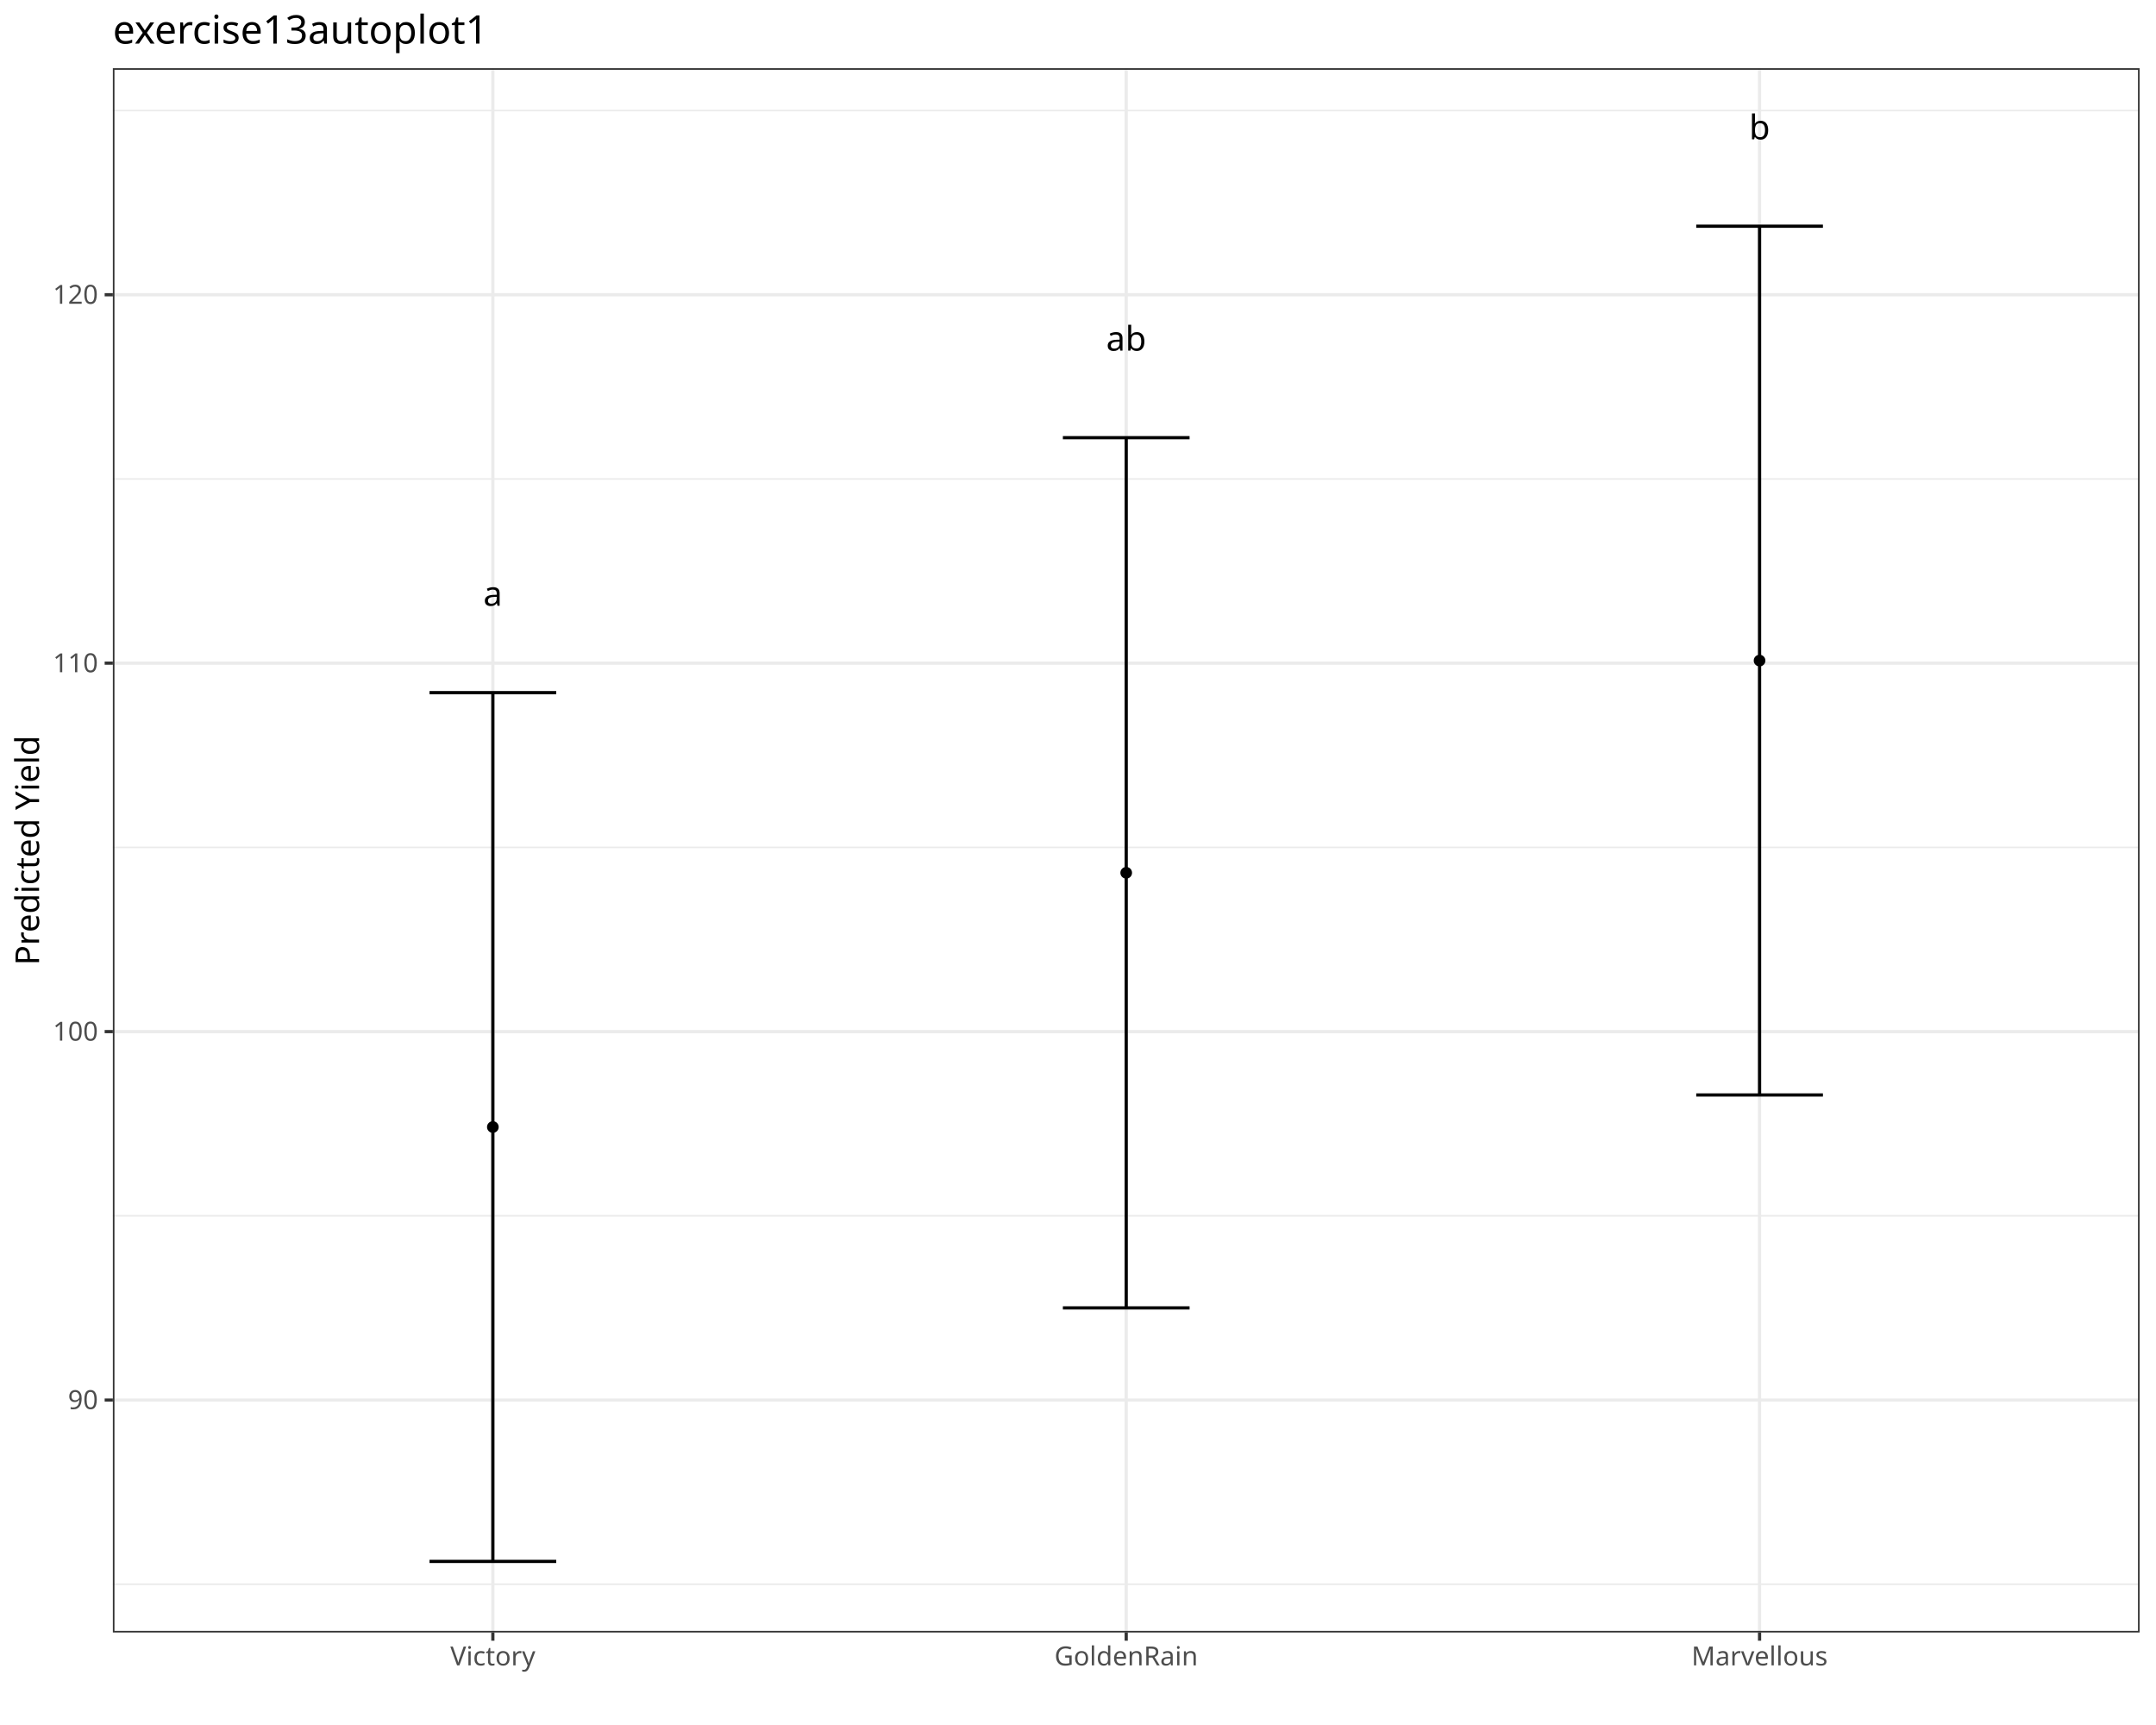
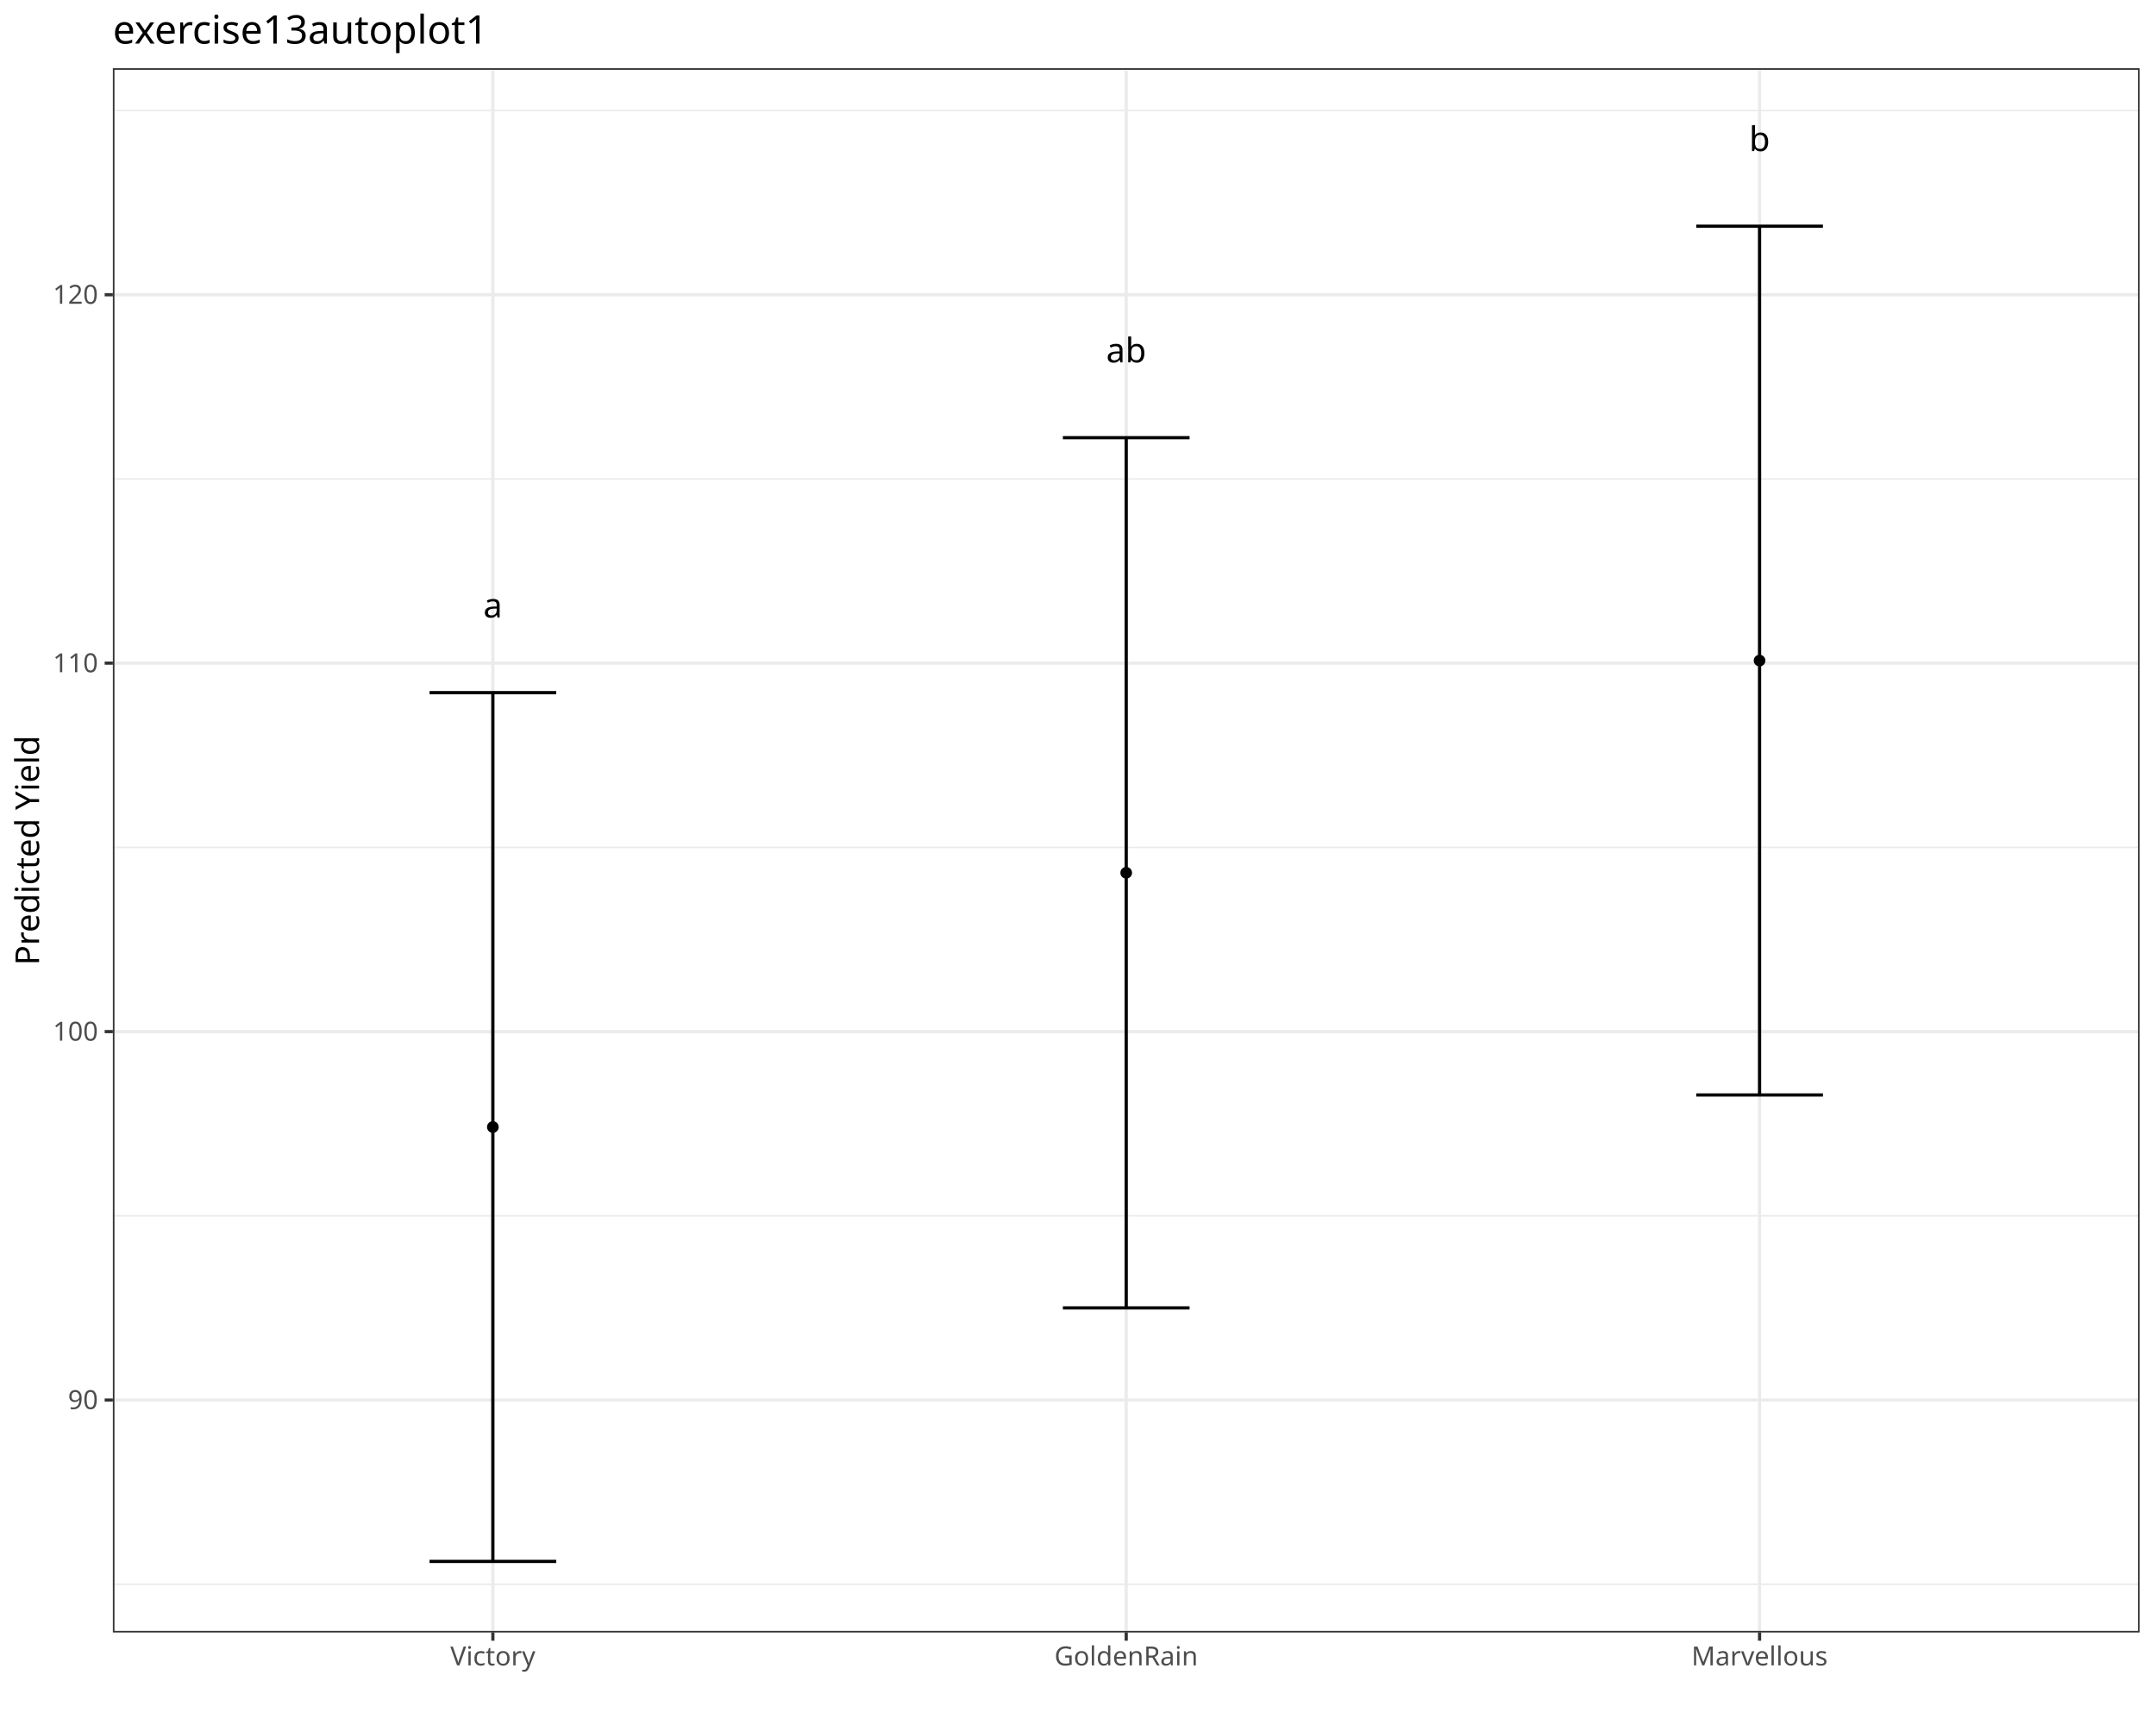
<svg xmlns="http://www.w3.org/2000/svg" class="svglite" data-engine-version="2.0" width="720.00pt" height="576.00pt" viewBox="0 0 720.00 576.00">
  <defs>
    <style type="text/css">
    .svglite line, .svglite polyline, .svglite polygon, .svglite path, .svglite rect, .svglite circle {
      fill: none;
      stroke: #000000;
      stroke-linecap: round;
      stroke-linejoin: round;
      stroke-miterlimit: 10.00;
    }
  </style>
  </defs>
  <rect width="100%" height="100%" style="stroke: none; fill: #FFFFFF;" />
  <defs>
    <clipPath id="cpMC4wMHw3MjAuMDB8MC4wMHw1NzYuMDA=">
      <rect x="0.00" y="0.00" width="720.00" height="576.00" />
    </clipPath>
  </defs>
  <g clip-path="url(#cpMC4wMHw3MjAuMDB8MC4wMHw1NzYuMDA=)">
    <rect x="0.00" y="0.00" width="720.00" height="576.00" style="stroke-width: 1.07; stroke: #FFFFFF; fill: #FFFFFF;" />
  </g>
  <defs>
    <clipPath id="cpMzcuNjl8NzE0LjUyfDIyLjc4fDU0NS4xMQ==">
      <rect x="37.69" y="22.78" width="676.83" height="522.33" />
    </clipPath>
  </defs>
  <g clip-path="url(#cpMzcuNjl8NzE0LjUyfDIyLjc4fDU0NS4xMQ==)">
    <rect x="37.69" y="22.78" width="676.83" height="522.33" style="stroke-width: 1.07; stroke: none; fill: #FFFFFF;" />
    <polyline points="37.69,529.00 714.52,529.00 " style="stroke-width: 0.53; stroke: #EBEBEB; stroke-linecap: butt;" />
    <polyline points="37.69,405.97 714.52,405.97 " style="stroke-width: 0.53; stroke: #EBEBEB; stroke-linecap: butt;" />
    <polyline points="37.69,282.95 714.52,282.95 " style="stroke-width: 0.53; stroke: #EBEBEB; stroke-linecap: butt;" />
    <polyline points="37.69,159.93 714.52,159.93 " style="stroke-width: 0.53; stroke: #EBEBEB; stroke-linecap: butt;" />
    <polyline points="37.69,36.91 714.52,36.91 " style="stroke-width: 0.53; stroke: #EBEBEB; stroke-linecap: butt;" />
    <polyline points="37.69,467.49 714.52,467.49 " style="stroke-width: 1.07; stroke: #EBEBEB; stroke-linecap: butt;" />
    <polyline points="37.69,344.46 714.52,344.46 " style="stroke-width: 1.07; stroke: #EBEBEB; stroke-linecap: butt;" />
    <polyline points="37.69,221.44 714.52,221.44 " style="stroke-width: 1.07; stroke: #EBEBEB; stroke-linecap: butt;" />
    <polyline points="37.69,98.42 714.52,98.42 " style="stroke-width: 1.07; stroke: #EBEBEB; stroke-linecap: butt;" />
    <polyline points="164.59,545.11 164.59,22.78 " style="stroke-width: 1.07; stroke: #EBEBEB; stroke-linecap: butt;" />
    <polyline points="376.10,545.11 376.10,22.78 " style="stroke-width: 1.07; stroke: #EBEBEB; stroke-linecap: butt;" />
    <polyline points="587.61,545.11 587.61,22.78 " style="stroke-width: 1.07; stroke: #EBEBEB; stroke-linecap: butt;" />
    <polyline points="143.44,231.28 185.75,231.28 " style="stroke-width: 1.07; stroke-linecap: butt;" />
    <polyline points="164.59,231.28 164.59,521.37 " style="stroke-width: 1.07; stroke-linecap: butt;" />
    <polyline points="143.44,521.37 185.75,521.37 " style="stroke-width: 1.07; stroke-linecap: butt;" />
    <polyline points="354.95,146.15 397.26,146.15 " style="stroke-width: 1.07; stroke-linecap: butt;" />
    <polyline points="376.10,146.15 376.10,436.73 " style="stroke-width: 1.07; stroke-linecap: butt;" />
    <polyline points="354.95,436.73 397.26,436.73 " style="stroke-width: 1.07; stroke-linecap: butt;" />
    <polyline points="566.46,75.53 608.77,75.53 " style="stroke-width: 1.07; stroke-linecap: butt;" />
    <polyline points="587.61,75.53 587.61,365.62 " style="stroke-width: 1.07; stroke-linecap: butt;" />
    <polyline points="566.46,365.62 608.77,365.62 " style="stroke-width: 1.07; stroke-linecap: butt;" />
-     <text x="164.59" y="202.27" text-anchor="middle" style="font-size: 11.38px; font-family: sans;" textLength="6.33px" lengthAdjust="spacingAndGlyphs">a</text>
-     <text x="376.10" y="117.09" text-anchor="middle" style="font-size: 11.38px; font-family: sans;" textLength="12.66px" lengthAdjust="spacingAndGlyphs">ab</text>
-     <text x="587.61" y="46.53" text-anchor="middle" style="font-size: 11.38px; font-family: sans;" textLength="6.33px" lengthAdjust="spacingAndGlyphs">b</text>
+     <text x="164.59" y="206.19" text-anchor="middle" style="font-size: 11.38px; font-family: sans;" textLength="6.33px" lengthAdjust="spacingAndGlyphs">a</text>
+     <text x="376.10" y="121.01" text-anchor="middle" style="font-size: 11.38px; font-family: sans;" textLength="12.66px" lengthAdjust="spacingAndGlyphs">ab</text>
+     <text x="587.61" y="50.44" text-anchor="middle" style="font-size: 11.38px; font-family: sans;" textLength="6.33px" lengthAdjust="spacingAndGlyphs">b</text>
    <circle cx="164.59" cy="376.33" r="1.95" style="stroke-width: 0.71; stroke: none; fill: #000000;" />
    <circle cx="376.10" cy="291.44" r="1.95" style="stroke-width: 0.71; stroke: none; fill: #000000;" />
    <circle cx="587.61" cy="220.58" r="1.95" style="stroke-width: 0.71; stroke: none; fill: #000000;" />
    <rect x="37.69" y="22.78" width="676.83" height="522.33" style="stroke-width: 1.07; stroke: #333333;" />
  </g>
  <g clip-path="url(#cpMC4wMHw3MjAuMDB8MC4wMHw1NzYuMDA=)">
    <text x="32.76" y="470.51" text-anchor="end" style="font-size: 8.80px; fill: #4D4D4D; font-family: sans;" textLength="9.79px" lengthAdjust="spacingAndGlyphs">90</text>
    <text x="32.76" y="347.49" text-anchor="end" style="font-size: 8.80px; fill: #4D4D4D; font-family: sans;" textLength="14.68px" lengthAdjust="spacingAndGlyphs">100</text>
    <text x="32.76" y="224.47" text-anchor="end" style="font-size: 8.80px; fill: #4D4D4D; font-family: sans;" textLength="14.68px" lengthAdjust="spacingAndGlyphs">110</text>
    <text x="32.76" y="101.44" text-anchor="end" style="font-size: 8.80px; fill: #4D4D4D; font-family: sans;" textLength="14.68px" lengthAdjust="spacingAndGlyphs">120</text>
    <polyline points="34.95,467.49 37.69,467.49 " style="stroke-width: 1.07; stroke: #333333; stroke-linecap: butt;" />
    <polyline points="34.95,344.46 37.69,344.46 " style="stroke-width: 1.07; stroke: #333333; stroke-linecap: butt;" />
    <polyline points="34.95,221.44 37.69,221.44 " style="stroke-width: 1.07; stroke: #333333; stroke-linecap: butt;" />
    <polyline points="34.95,98.42 37.69,98.42 " style="stroke-width: 1.07; stroke: #333333; stroke-linecap: butt;" />
    <polyline points="164.59,547.85 164.59,545.11 " style="stroke-width: 1.07; stroke: #333333; stroke-linecap: butt;" />
    <polyline points="376.10,547.85 376.10,545.11 " style="stroke-width: 1.07; stroke: #333333; stroke-linecap: butt;" />
    <polyline points="587.61,547.85 587.61,545.11 " style="stroke-width: 1.07; stroke: #333333; stroke-linecap: butt;" />
    <text x="164.59" y="556.10" text-anchor="middle" style="font-size: 8.80px; fill: #4D4D4D; font-family: sans;" textLength="26.90px" lengthAdjust="spacingAndGlyphs">Victory</text>
    <text x="376.10" y="556.10" text-anchor="middle" style="font-size: 8.80px; fill: #4D4D4D; font-family: sans;" textLength="46.48px" lengthAdjust="spacingAndGlyphs">GoldenRain</text>
    <text x="587.61" y="556.10" text-anchor="middle" style="font-size: 8.80px; fill: #4D4D4D; font-family: sans;" textLength="42.56px" lengthAdjust="spacingAndGlyphs">Marvellous</text>
    <text transform="translate(13.05,283.95) rotate(-90)" text-anchor="middle" style="font-size: 11.00px; font-family: sans;" textLength="73.99px" lengthAdjust="spacingAndGlyphs">Predicted Yield</text>
    <text x="37.69" y="14.56" style="font-size: 13.20px; font-family: sans;" textLength="118.17px" lengthAdjust="spacingAndGlyphs">exercise13autoplot1</text>
  </g>
</svg>
